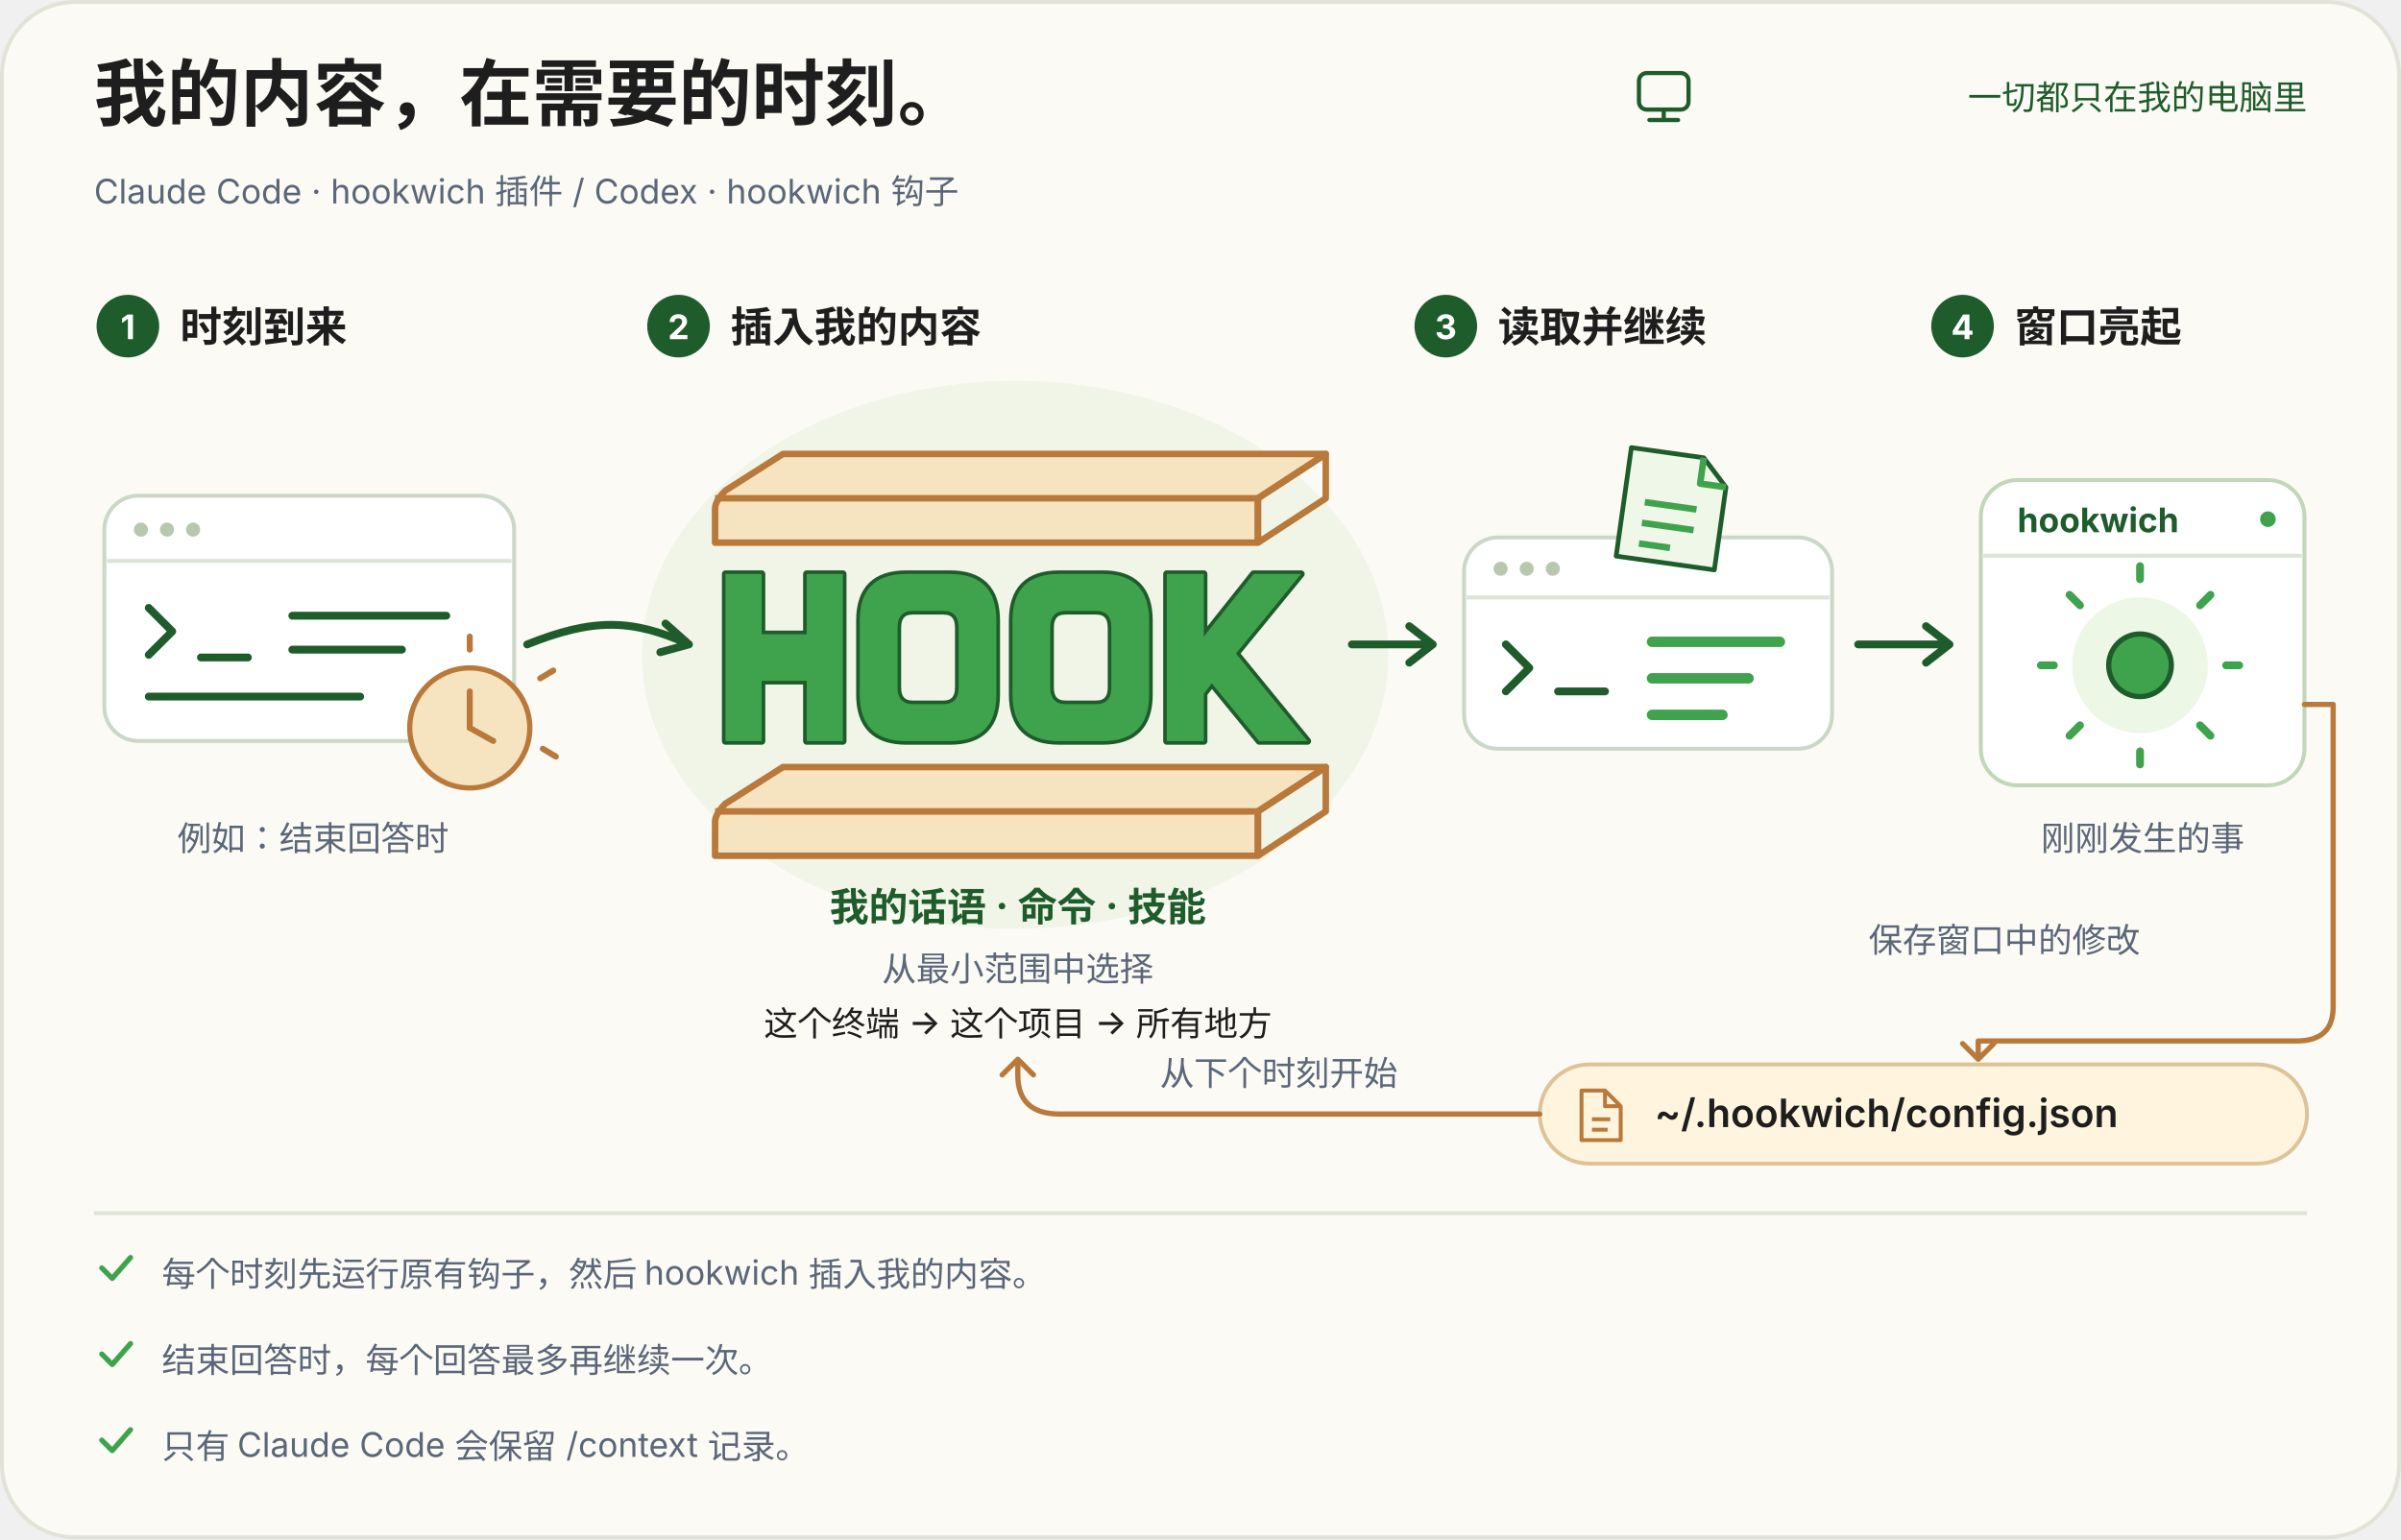
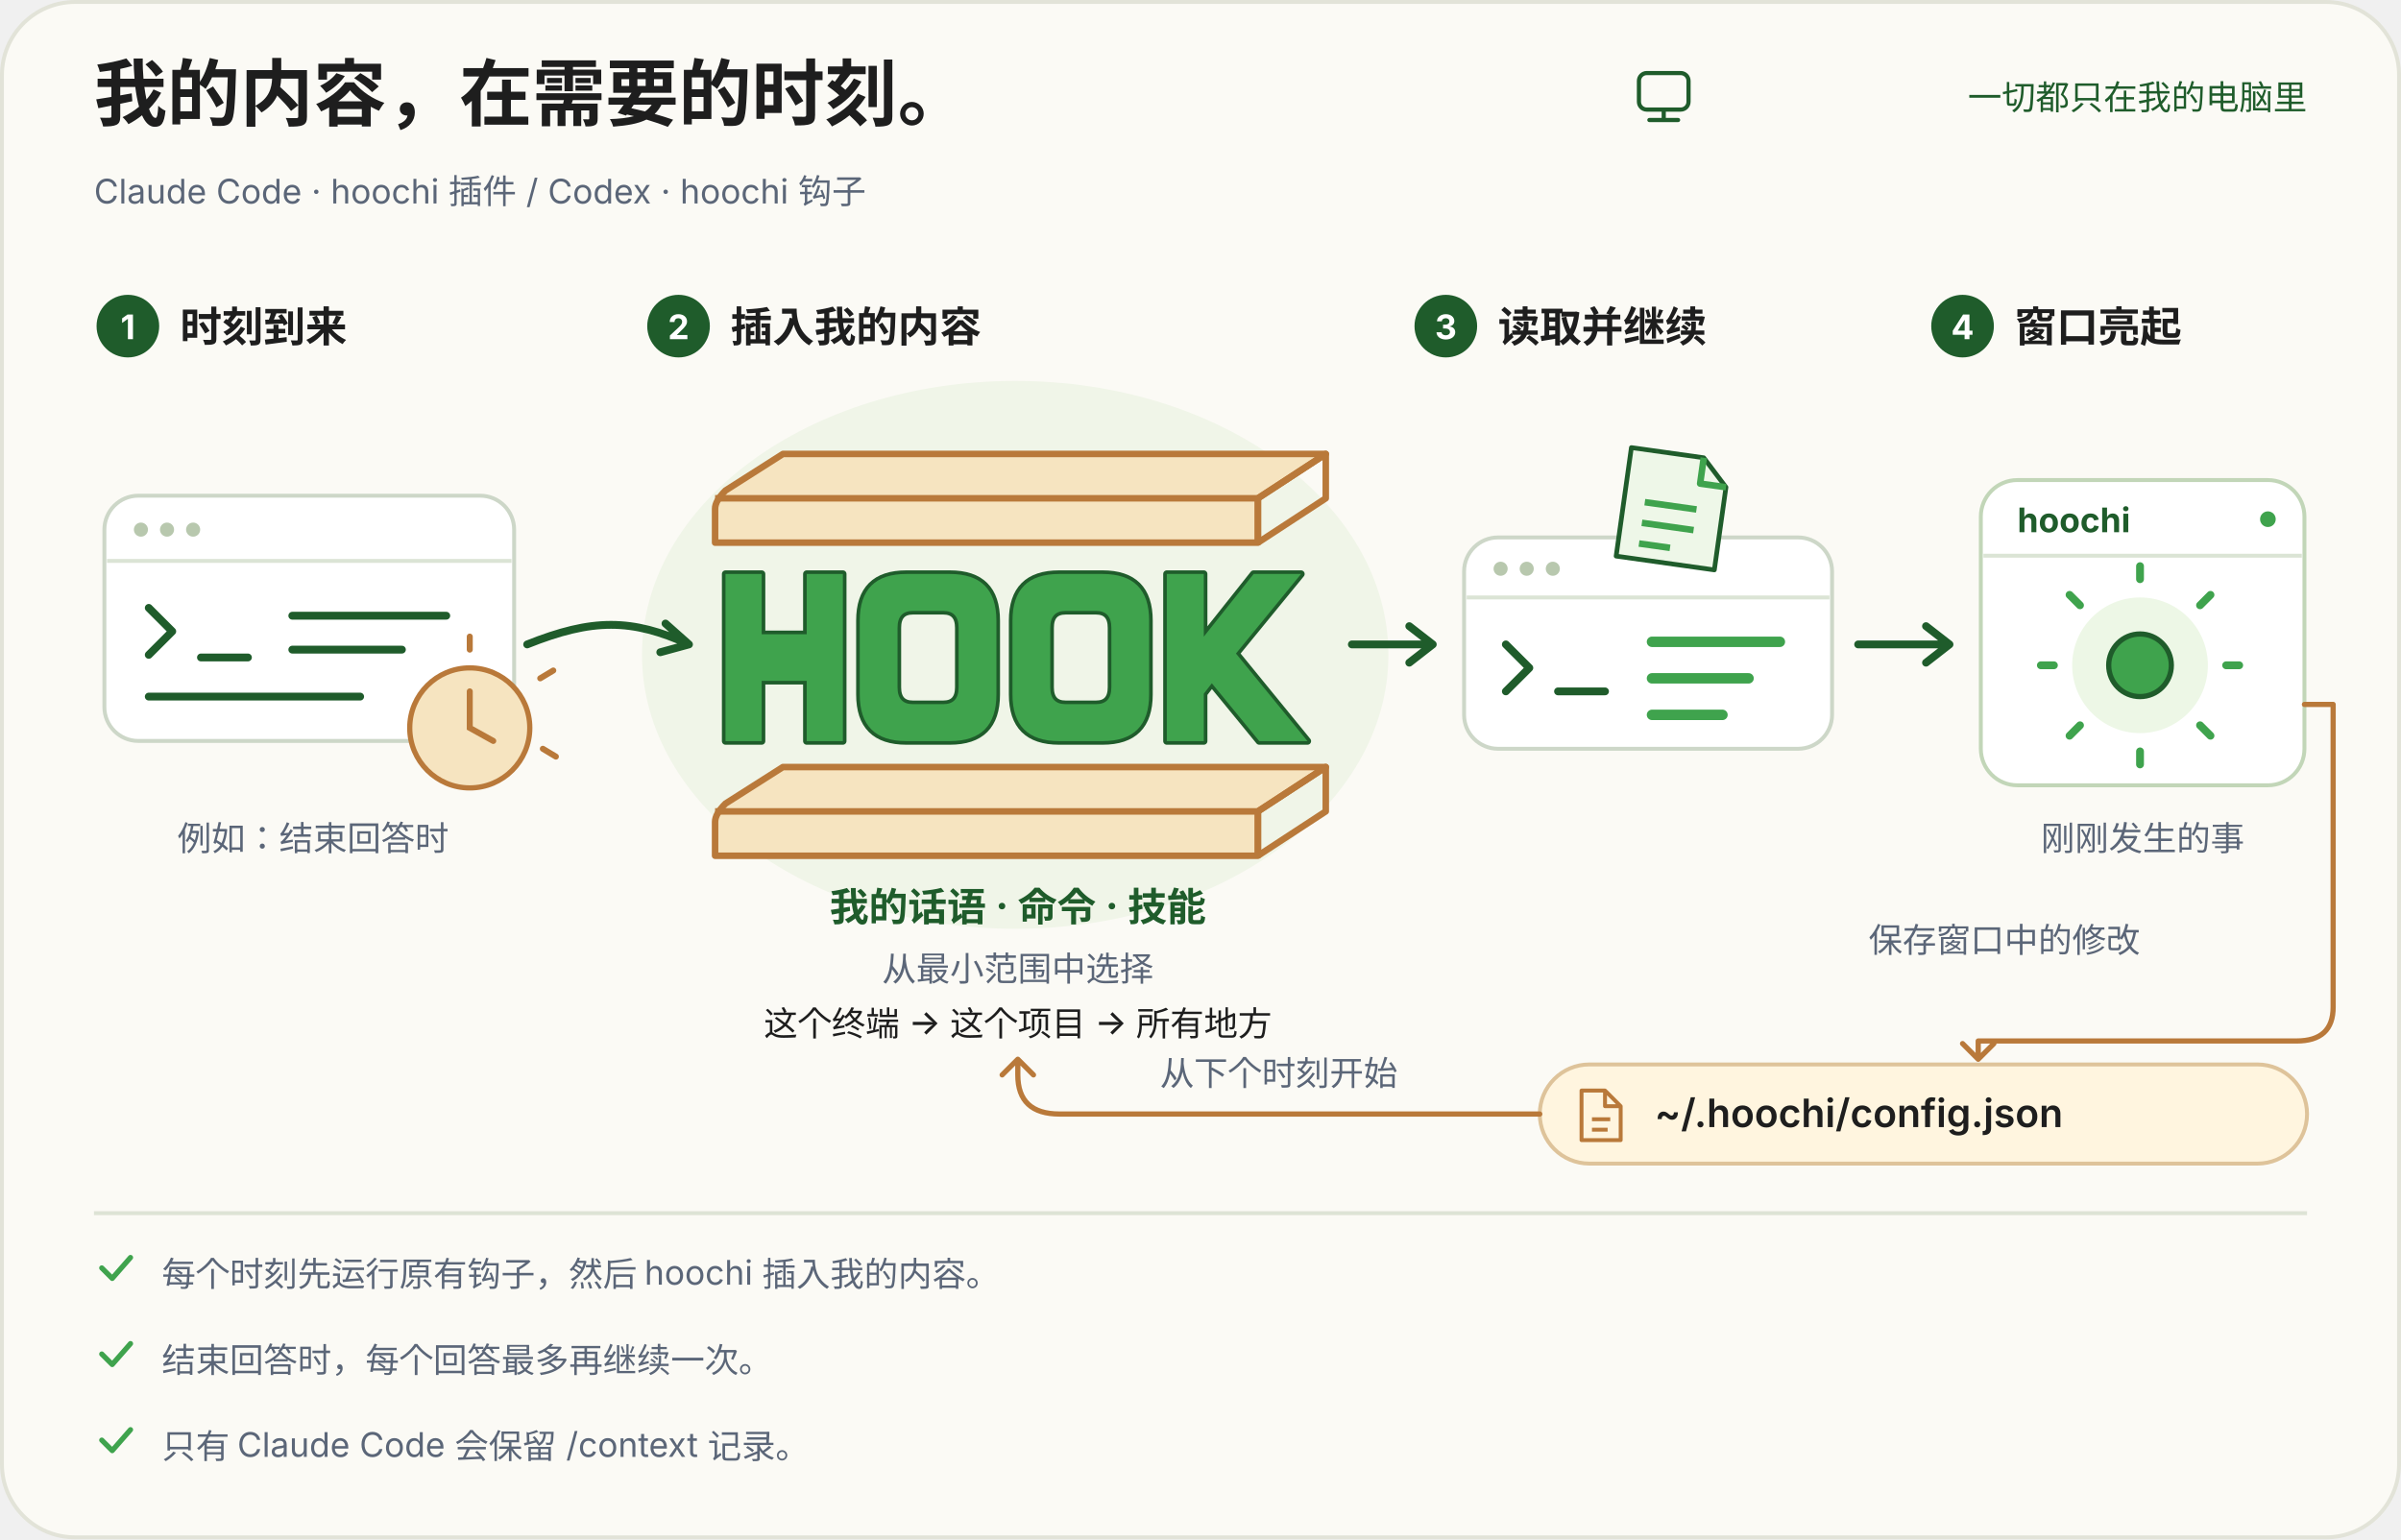
<svg xmlns="http://www.w3.org/2000/svg" width="920" height="590" viewBox="0 0 920 590" lang="zh" role="img" aria-labelledby="title desc">
  <rect x=".75" y=".75" width="918.5" height="588.5" rx="28" fill="#fbfaf5" stroke="#e2e3d8" stroke-width="1.5" />
  <g font-family="system-ui, -apple-system, &quot;Apple SD Gothic Neo&quot;, &quot;Hiragino Sans&quot;, &quot;PingFang SC&quot;, sans-serif">
    <text x="36" y="46" font-size="28" fill="#1e1e1e" font-weight="750">我的内容，在需要的时刻。</text>
-     <text x="36" y="78" font-size="13" fill="#5b6678" font-weight="400">Claude Code · hookwich 插件    /    Codex · hookwich 钩子</text>
+     <text x="36" y="78" font-size="13" fill="#5b6678" font-weight="400">Claude Code · hoochi 插件    /    Codex · hoochi 钩子</text>
    <g transform="translate(628 28)" fill="none" stroke="#1f5c2b" stroke-width="1.6" stroke-linecap="round">
      <rect width="19" height="14" rx="3" />
      <path d="M9.5 14V18M4 18H15" />
    </g>
    <text x="884" y="42" font-size="13" fill="#1f5c2b" font-weight="500" text-anchor="end">一切都只在我的电脑里</text>
    <circle cx="49" cy="125" r="12" fill="#1f5c2b" />
    <text x="49" y="130" font-size="13" fill="#ffffff" font-weight="700" text-anchor="middle">1</text>
    <text x="69" y="131" font-size="16" fill="#1e1e1e" font-weight="700">时刻到来</text>
    <circle cx="260" cy="125" r="12" fill="#1f5c2b" />
    <text x="260" y="130" font-size="13" fill="#ffffff" font-weight="700" text-anchor="middle">2</text>
    <text x="280" y="131" font-size="16" fill="#1e1e1e" font-weight="700">插入我的内容</text>
    <circle cx="554" cy="125" r="12" fill="#1f5c2b" />
    <text x="554" y="130" font-size="13" fill="#ffffff" font-weight="700" text-anchor="middle">3</text>
    <text x="574" y="131" font-size="16" fill="#1e1e1e" font-weight="700">读取并继续</text>
    <circle cx="752" cy="125" r="12" fill="#1f5c2b" />
    <text x="752" y="130" font-size="13" fill="#ffffff" font-weight="700" text-anchor="middle">4</text>
    <text x="772" y="131" font-size="16" fill="#1e1e1e" font-weight="700">窗口亮起</text>
    <ellipse cx="389" cy="251" rx="143" ry="105" fill="#f0f5e8" />
    <g fill="none" stroke="#1f5c2b" stroke-width="3" stroke-linecap="round" stroke-linejoin="round">
      <path d="M202 247C227 237 242 237 264 247M255 239L264 247L253 250M518 247H549M540 240L549 247L540 254M712 247H747M738 240L747 247L738 254" />
    </g>
    <rect x="40" y="190" width="157" height="94" rx="13" fill="#ffffff" stroke="#cdd7c8" stroke-width="1.5" />
    <path d="M41 215H196" stroke="#dbe4d5" stroke-width="1.5" />
    <g fill="#b8c8ae">
      <circle cx="54" cy="203" r="2.7" />
      <circle cx="64" cy="203" r="2.7" />
      <circle cx="74" cy="203" r="2.7" />
    </g>
    <g fill="none" stroke="#1f5c2b" stroke-width="3" stroke-linecap="round" stroke-linejoin="round">
      <path d="M57 233L66 242L57 251M77 252H95M112 236H171M112 249H154M57 267H138" />
    </g>
    <circle cx="180" cy="279" r="23" fill="#f6e4c0" stroke="#b9793a" stroke-width="2" />
    <g fill="none" stroke="#b9793a" stroke-width="2.3" stroke-linecap="round">
      <path d="M180 265V279L189 284M180 249V244M207 260L212 257M208 287L213 290" />
    </g>
    <text x="120" y="326" font-size="13" fill="#5b6678" font-weight="500" text-anchor="middle">例如：结束回答时</text>
    <g transform="translate(274 174)" fill="#f6e4c0" stroke="#b9793a" stroke-width="2.5" stroke-linejoin="round">
      <path d="M26 0H234L208 17V34H0V21Q0 18 4 14Z" />
      <path d="M0 17H208L234 0V17L208 34M208 17V34" fill="none" />
    </g>
    <g transform="translate(278 220) scale(.308)" fill="#3fa34d" stroke="#1f5c2b" stroke-width="9" stroke-linejoin="round" paint-order="stroke fill" fill-rule="evenodd">
      <path d="M0 0H45V75H101V0H146V208H101V133H45V208H0Z" />
      <path d="M225 0H279Q337 0 337 58V150Q337 208 279 208H225Q167 208 167 150V58Q167 0 225 0ZM233 46Q214 46 214 67V141Q214 162 233 162H271Q290 162 290 141V67Q290 46 271 46Z" />
      <path d="M415 0H469Q527 0 527 58V150Q527 208 469 208H415Q357 208 357 150V58Q357 0 415 0ZM423 46Q404 46 404 67V141Q404 162 423 162H461Q480 162 480 141V67Q480 46 461 46Z" />
      <path d="M549 0H595V78L657 0H716L635 99L724 208H664L605 136L595 149V208H549Z" />
    </g>
    <g transform="translate(274 294)" fill="#f6e4c0" stroke="#b9793a" stroke-width="2.5" stroke-linejoin="round">
      <path d="M26 0H234L208 17V34H0V21Q0 18 4 14Z" />
      <path d="M0 17H208L234 0V17L208 34M208 17V34" fill="none" />
    </g>
    <text x="390" y="353" font-size="15" fill="#1f5c2b" font-weight="700" text-anchor="middle">我的话语 · 命令 · 技能</text>
    <text x="390" y="376" font-size="13" fill="#5b6678" font-weight="500" text-anchor="middle">从最小范围中选择</text>
    <text x="390" y="397" font-size="13" fill="#1e1e1e" font-weight="500" text-anchor="middle">这个终端 → 这个项目 → 所有地方</text>
    <rect x="561" y="206" width="141" height="81" rx="13" fill="#ffffff" stroke="#cdd7c8" stroke-width="1.5" />
    <path d="M562 229H701" stroke="#dbe4d5" stroke-width="1.5" />
    <g fill="#b8c8ae">
      <circle cx="575" cy="218" r="2.7" />
      <circle cx="585" cy="218" r="2.7" />
      <circle cx="595" cy="218" r="2.7" />
    </g>
    <g fill="none" stroke="#1f5c2b" stroke-width="3" stroke-linecap="round" stroke-linejoin="round">
      <path d="M577 247L586 256L577 265M597 265H615" />
    </g>
    <path d="M633 246H682M633 260H670M633 274H660" fill="none" stroke="#3fa34d" stroke-width="4" stroke-linecap="round" />
    <g transform="translate(622 174) rotate(8 19 21)" stroke-linejoin="round">
      <path d="M0 0H28L38 10V42H0Z" fill="#eef7e8" stroke="#1f5c2b" stroke-width="1.8" />
      <path d="M28 0V10H38M8 20H28M8 28H28M8 36H20" fill="none" stroke="#3fa34d" stroke-width="2.5" />
    </g>
    <rect x="759" y="184" width="124" height="117" rx="14" fill="#ffffff" stroke="#c2d6b8" stroke-width="1.5" />
    <path d="M760 213H882" stroke="#dbe4d5" stroke-width="1.5" />
-     <text x="773" y="204" font-size="13" fill="#1f5c2b" font-weight="650">hookwich</text>
+     <text x="773" y="204" font-size="13" fill="#1f5c2b" font-weight="650">hoochi</text>
    <circle cx="869" cy="199" r="3" fill="#3fa34d" />
    <circle cx="820" cy="255" r="26" fill="#edf7e6" />
    <circle cx="820" cy="255" r="12" fill="#3fa34d" stroke="#1f5c2b" stroke-width="2" />
    <g fill="none" stroke="#3fa34d" stroke-width="3" stroke-linecap="round">
      <path d="M820 222V217M820 288V293M787 255H782M853 255H858M797 232L793 228M843 278L847 282M797 278L793 282M843 232L847 228" />
    </g>
    <text x="821" y="326" font-size="13" fill="#5b6678" font-weight="500" text-anchor="middle">刚刚发生的事</text>
    <g fill="none" stroke="#b9793a" stroke-width="2" stroke-linecap="round" stroke-linejoin="round">
      <path d="M883 270H894V386Q894 399 880 399H758V406M752 400L758 406L764 400" />
    </g>
    <text x="820" y="365" font-size="13" fill="#5b6678" font-weight="500" text-anchor="end">保存窗口中的修改</text>
    <rect x="590" y="408" width="294" height="38" rx="19" fill="#fff5df" stroke="#dec39a" stroke-width="1.5" />
    <g transform="translate(606 418)" fill="none" stroke="#b9793a" stroke-width="1.5" stroke-linejoin="round">
      <path d="M0 0H9L15 6V19H0ZM9 0V6H15M4 11H11M4 15H10" />
    </g>
-     <text x="634" y="432" font-size="15" fill="#1e1e1e" font-weight="600">~/.hookwich/config.json</text>
+     <text x="634" y="432" font-size="15" fill="#1e1e1e" font-weight="600">~/.hoochi/config.json</text>
    <g fill="none" stroke="#b9793a" stroke-width="2" stroke-linecap="round" stroke-linejoin="round">
      <path d="M590 427H406Q390 427 390 412V406M384 412L390 406L396 412" />
    </g>
    <text x="490" y="416" font-size="13" fill="#5b6678" font-weight="500" text-anchor="middle">从下个时刻开始</text>
    <path d="M36 465H884" stroke="#dde3d5" stroke-width="1.5" />
    <path d="M39 486L43 490L50 482" fill="none" stroke="#3fa34d" stroke-width="2" stroke-linecap="round" stroke-linejoin="round" />
-     <text x="62" y="493" font-size="13" fill="#5b6678" font-weight="400">每个时刻先运行原有钩子，然后 hookwich 插入我的内容。</text>
+     <text x="62" y="493" font-size="13" fill="#5b6678" font-weight="400">每个时刻先运行原有钩子，然后 hoochi 插入我的内容。</text>
    <path d="M39 519L43 523L50 515" fill="none" stroke="#3fa34d" stroke-width="2" stroke-linecap="round" stroke-linejoin="round" />
    <text x="62" y="526" font-size="13" fill="#5b6678" font-weight="400">结束回答时，每个回答最多再继续一次。</text>
    <path d="M39 552L43 556L50 548" fill="none" stroke="#3fa34d" stroke-width="2" stroke-linecap="round" stroke-linejoin="round" />
    <text x="62" y="559" font-size="13" fill="#5b6678" font-weight="400">只有 Claude Code 会保留 /context 记录。</text>
  </g>
</svg>
